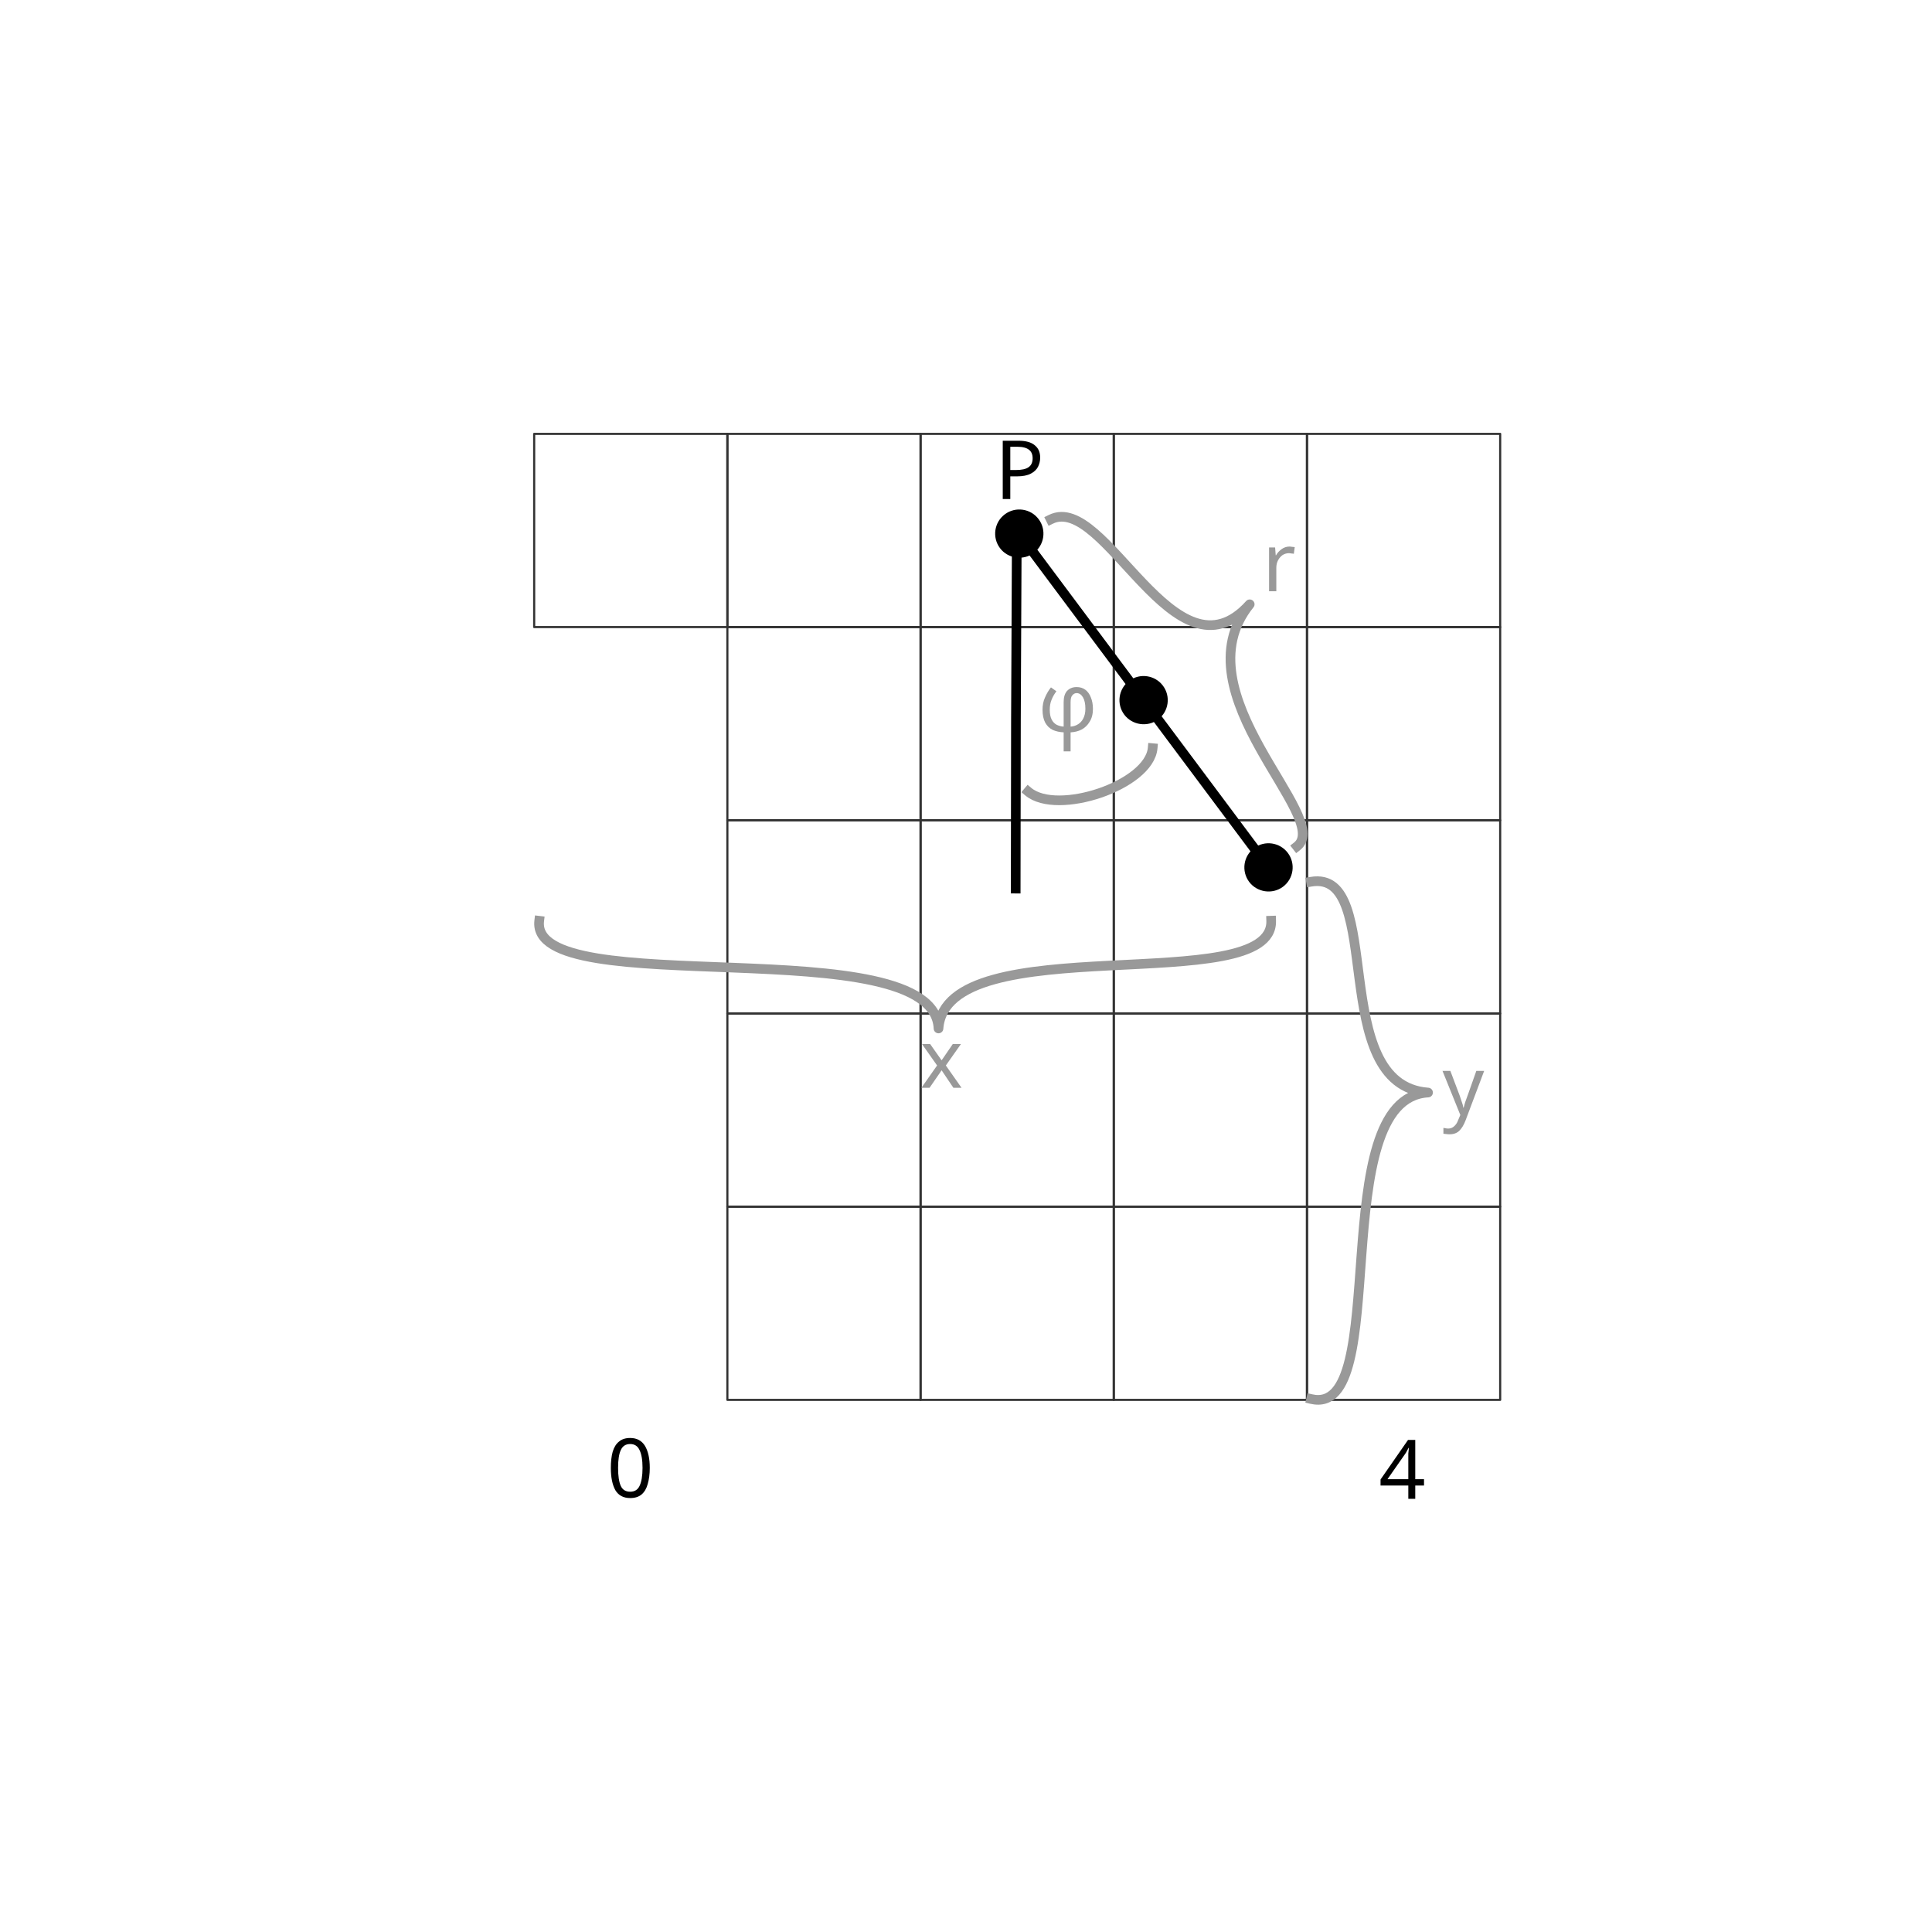
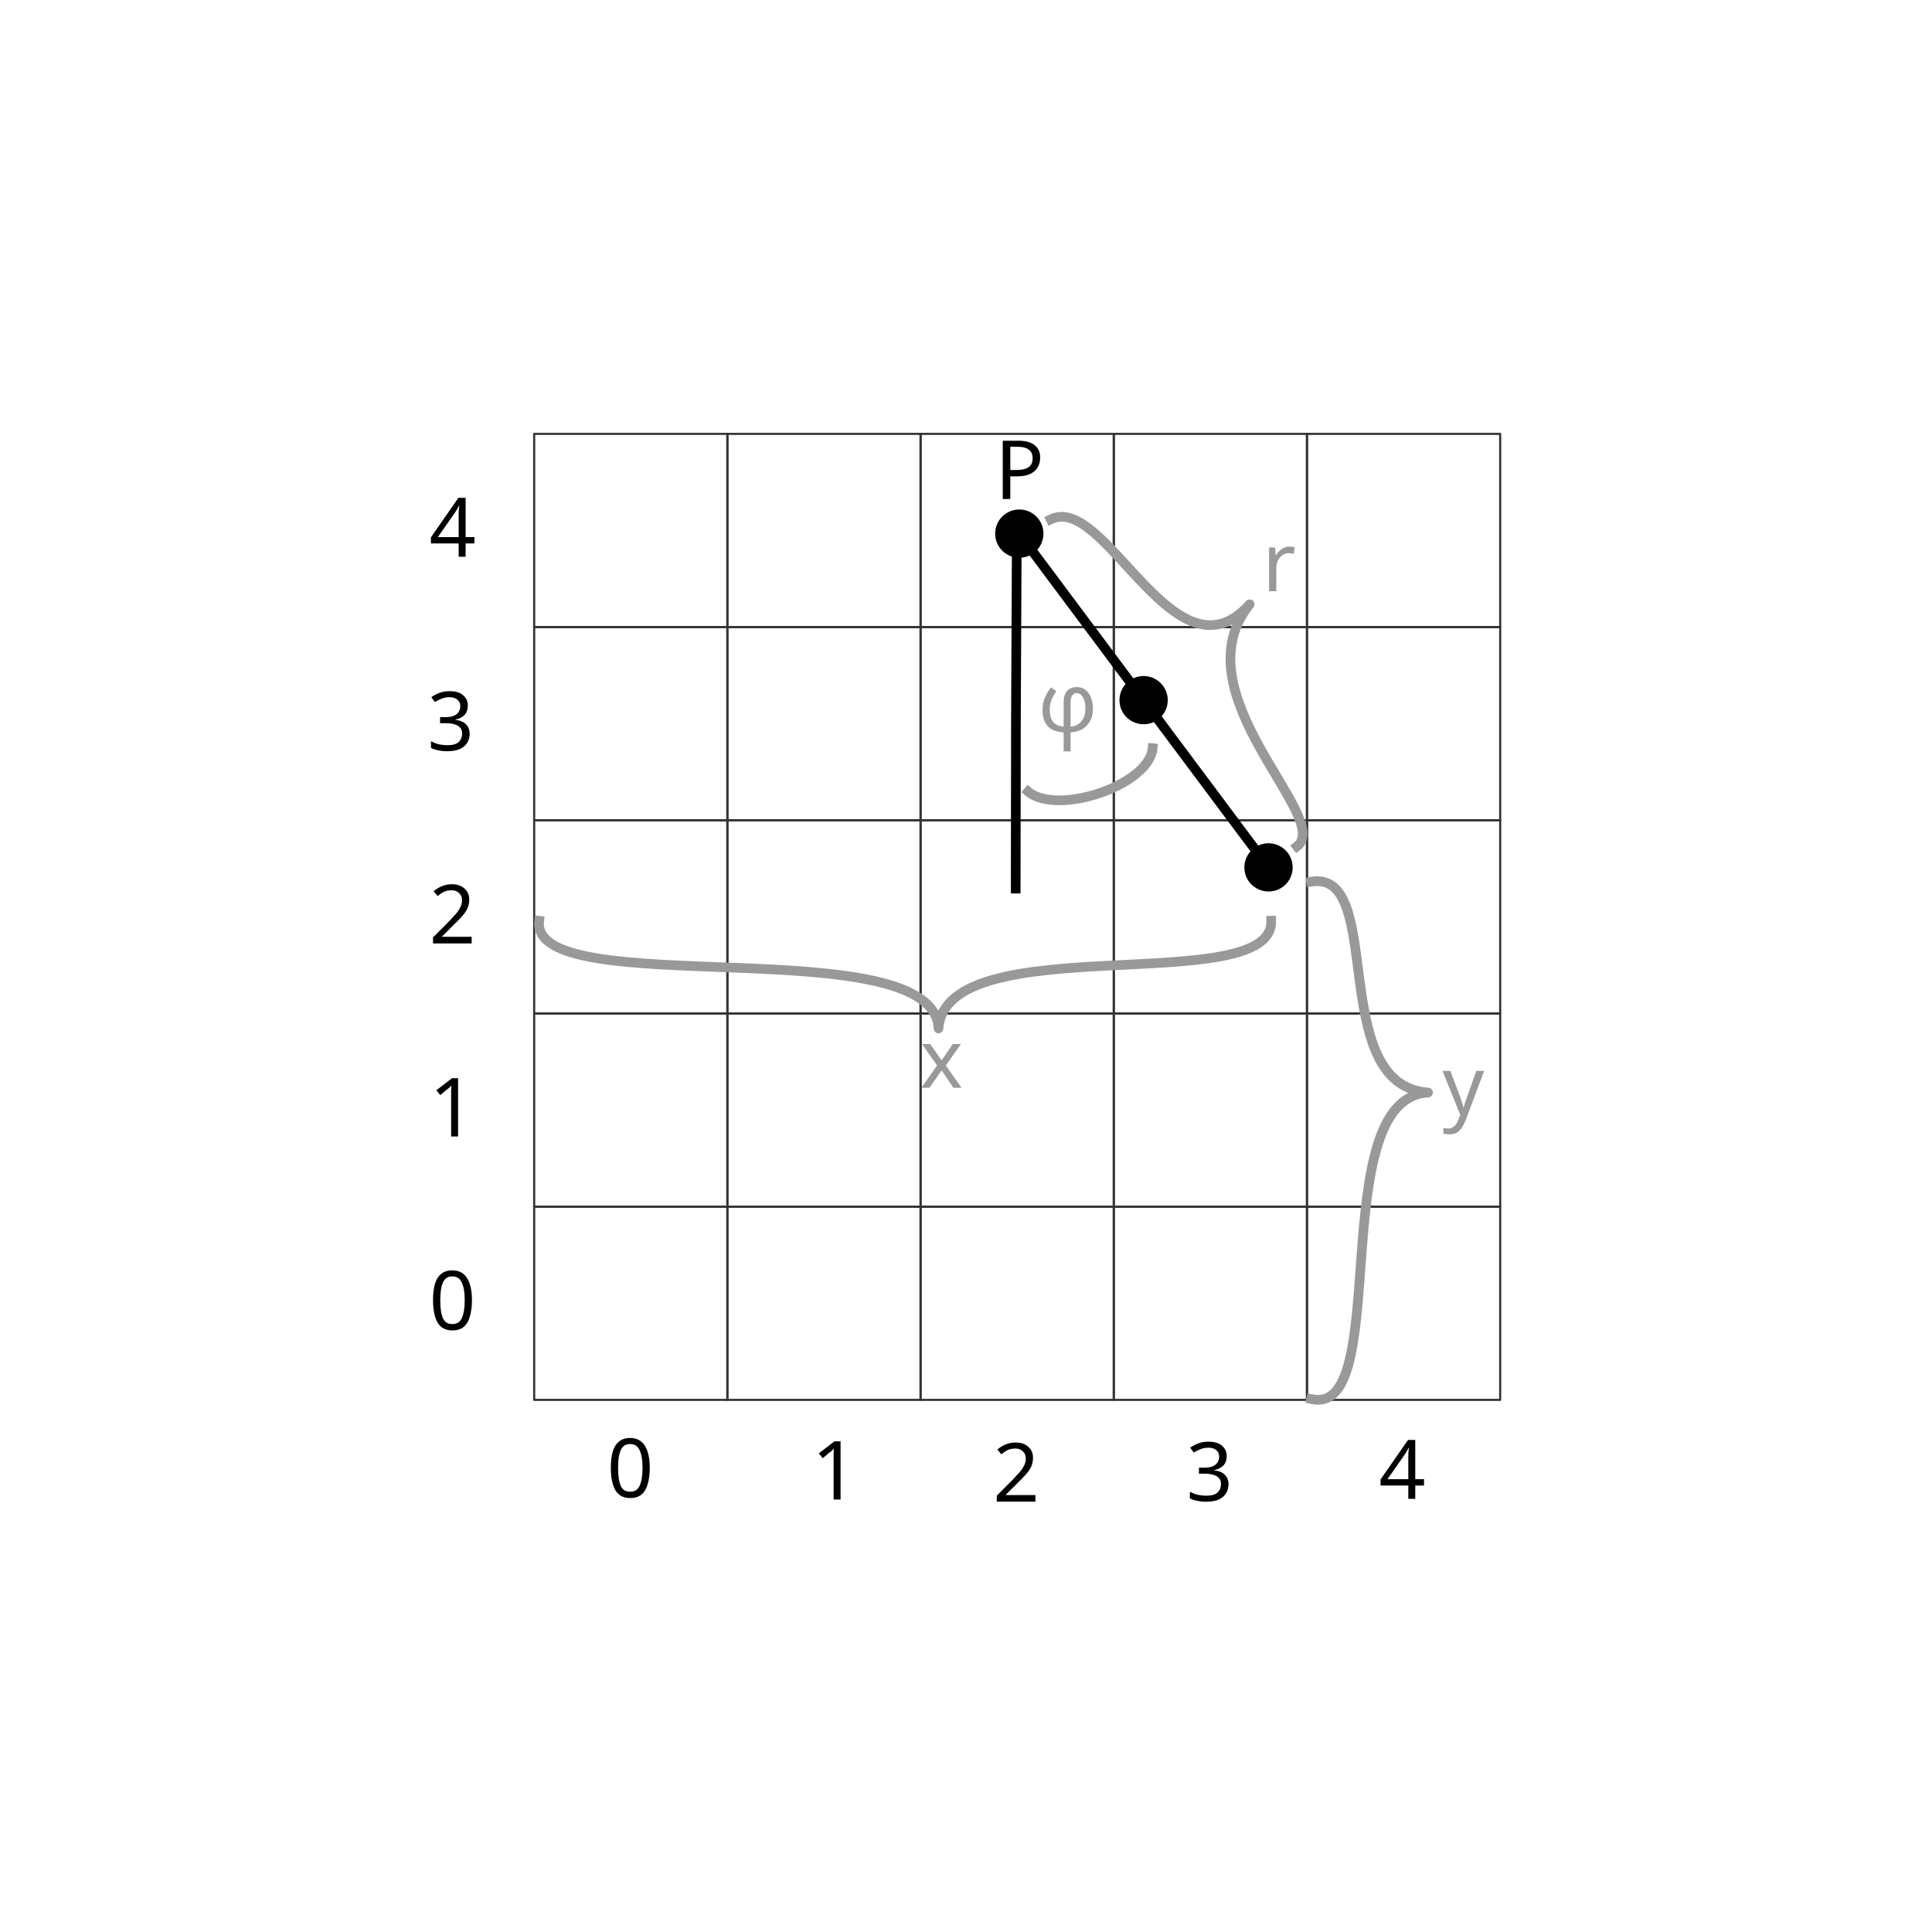
<svg xmlns="http://www.w3.org/2000/svg" width="100mm" height="100mm" viewBox="0 0 100 100" version="1.1" id="svg1">
  <defs id="defs1">
+     <style>svg * { mix-blend-mode: normal !important; }</style>
    <marker style="overflow:visible" id="marker18" refX="0" refY="0" orient="auto" markerWidth="1" markerHeight="1" viewBox="0 0 1 1" preserveAspectRatio="xMidYMid">
      <path transform="scale(0.5)" style="fill:context-stroke;fill-rule:evenodd;stroke:none" d="M 5,0 C 5,2.76 2.76,5 0,5 -2.76,5 -5,2.76 -5,0 c 0,-2.76 2.3,-5 5,-5 2.76,0 5,2.24 5,5 z" id="path18" />
    </marker>
    <marker style="overflow:visible" id="marker16" refX="0" refY="0" orient="auto" markerWidth="1" markerHeight="1" viewBox="0 0 1 1" preserveAspectRatio="xMidYMid">
      <path transform="scale(0.5)" style="fill:context-stroke;fill-rule:evenodd;stroke:none" d="M 5,0 C 5,2.76 2.76,5 0,5 -2.76,5 -5,2.76 -5,0 c 0,-2.76 2.3,-5 5,-5 2.76,0 5,2.24 5,5 z" id="path16" />
    </marker>
    <marker style="overflow:visible" id="marker15-2" refX="0" refY="0" orient="auto" markerWidth="1" markerHeight="1" viewBox="0 0 1 1" preserveAspectRatio="xMidYMid">
      <path transform="scale(0.5)" style="fill:context-stroke;fill-rule:evenodd;stroke:none" d="M 5,0 C 5,2.76 2.76,5 0,5 -2.76,5 -5,2.76 -5,0 c 0,-2.76 2.3,-5 5,-5 2.76,0 5,2.24 5,5 z" id="path15-5" />
    </marker>
  </defs>
  <g id="layer1" transform="translate(-442.6371)">
    <g id="g3">
      <g id="g14-2" style="mix-blend-mode:normal" transform="translate(456.4681,9.346793)">
        <g id="g12-4">
          <rect style="fill:none;stroke:#333333;stroke-width:0.11;stroke-linecap:round;stroke-linejoin:round;paint-order:stroke fill markers" id="rect3-98" width="10" height="10" x="13.818" y="13.11" ry="0" />
        </g>
        <g id="g12-7-38" style="mix-blend-mode:normal;fill:none;paint-order:markers fill stroke" transform="translate(10)">
          <rect style="fill:none;stroke:#333333;stroke-width:0.11;stroke-linecap:round;stroke-linejoin:round;paint-order:markers fill stroke" id="rect3-5-6" width="10" height="10" x="13.818" y="13.11" ry="0" />
        </g>
        <g id="g12-5-62" style="mix-blend-mode:normal" transform="translate(20)">
          <rect style="fill:none;stroke:#333333;stroke-width:0.11;stroke-linecap:round;stroke-linejoin:round;paint-order:stroke fill markers" id="rect3-9-6" width="10" height="10" x="13.818" y="13.11" ry="0" />
        </g>
        <g id="g12-5-1-27" style="mix-blend-mode:normal;fill:none" transform="translate(30)">
          <rect style="fill:none;stroke:#333333;stroke-width:0.11;stroke-linecap:round;stroke-linejoin:round;paint-order:fill markers stroke" id="rect3-9-8-27" width="10" height="10" x="13.818" y="13.11" ry="0" />
        </g>
        <g id="g12-5-4-80" style="mix-blend-mode:normal" transform="translate(40)">
          <rect style="fill:none;stroke:#333333;stroke-width:0.11;stroke-linecap:round;stroke-linejoin:round;paint-order:stroke fill markers" id="rect3-9-9-28" width="10" height="10" x="13.818" y="13.11" ry="0" />
        </g>
        <g id="g12-9-2" style="mix-blend-mode:lighten" transform="translate(0,10)">
          <rect style="fill:none;stroke:#333333;stroke-width:0.11;stroke-linecap:round;stroke-linejoin:round;paint-order:stroke fill markers" id="rect3-7-52" width="10" height="10" x="13.818" y="13.11" ry="0" />
        </g>
        <g id="g12-7-7-7" style="mix-blend-mode:normal;fill:none" transform="translate(10,10)">
          <rect style="fill:none;stroke:#333333;stroke-width:0.11;stroke-linecap:round;stroke-linejoin:round;paint-order:fill markers stroke" id="rect3-5-0-8" width="10" height="10" x="13.818" y="13.11" ry="0" />
        </g>
        <g id="g12-5-3-7" style="mix-blend-mode:normal;fill:none" transform="translate(20,10)">
          <rect style="fill:none;stroke:#333333;stroke-width:0.11;stroke-linecap:round;stroke-linejoin:round;paint-order:fill markers stroke" id="rect3-9-7-0" width="10" height="10" x="13.818" y="13.11" ry="0" />
        </g>
        <g id="g12-5-1-5-95" style="mix-blend-mode:normal;fill:none" transform="translate(30,10)">
          <rect style="fill:none;stroke:#333333;stroke-width:0.11;stroke-linecap:round;stroke-linejoin:round;paint-order:fill markers stroke" id="rect3-9-8-2-0" width="10" height="10" x="13.818" y="13.11" ry="0" />
        </g>
        <g id="g12-5-4-4-0" style="mix-blend-mode:normal" transform="translate(40,10)">
          <rect style="fill:none;stroke:#333333;stroke-width:0.11;stroke-linecap:round;stroke-linejoin:round;paint-order:stroke fill markers" id="rect3-9-9-9-2" width="10" height="10" x="13.818" y="13.11" ry="0" />
        </g>
        <g id="g12-56-5" style="mix-blend-mode:lighten" transform="translate(0,20)">
          <rect style="fill:none;stroke:#333333;stroke-width:0.11;stroke-linecap:round;stroke-linejoin:round;paint-order:stroke fill markers" id="rect3-77-14" width="10" height="10" x="13.818" y="13.11" ry="0" />
        </g>
        <g id="g12-7-4-8" style="mix-blend-mode:normal" transform="translate(10,20)">
          <rect style="fill:none;stroke:#333333;stroke-width:0.11;stroke-linecap:round;stroke-linejoin:round;paint-order:stroke fill markers" id="rect3-5-3-6" width="10" height="10" x="13.818" y="13.11" ry="0" />
        </g>
        <g id="g12-5-6-8" style="mix-blend-mode:normal;fill:none" transform="translate(20,20)">
          <rect style="fill:none;stroke:#333333;stroke-width:0.11;stroke-linecap:round;stroke-linejoin:round;paint-order:fill markers stroke" id="rect3-9-1-3" width="10" height="10" x="13.818" y="13.11" ry="0" />
        </g>
        <g id="g12-5-1-9-55" style="mix-blend-mode:normal" transform="translate(30,20)">
          <rect style="fill:none;stroke:#333333;stroke-width:0.11;stroke-linecap:round;stroke-linejoin:round;paint-order:stroke fill markers" id="rect3-9-8-29-5" width="10" height="10" x="13.818" y="13.11" ry="0" />
        </g>
        <g id="g12-5-4-3-8" style="mix-blend-mode:normal" transform="translate(40,20)">
          <rect style="fill:none;stroke:#333333;stroke-width:0.11;stroke-linecap:round;stroke-linejoin:round;paint-order:stroke fill markers" id="rect3-9-9-2-5" width="10" height="10" x="13.818" y="13.11" ry="0" />
        </g>
        <g id="g12-3-4" style="mix-blend-mode:lighten" transform="translate(0,30)">
          <rect style="fill:none;stroke:#333333;stroke-width:0.11;stroke-linecap:round;stroke-linejoin:round;paint-order:stroke fill markers" id="rect3-8-1" width="10" height="10" x="13.818" y="13.11" ry="0" />
        </g>
        <g id="g12-7-1-4" style="mix-blend-mode:normal" transform="translate(10,30)">
          <rect style="fill:none;stroke:#333333;stroke-width:0.11;stroke-linecap:round;stroke-linejoin:round;paint-order:stroke fill markers" id="rect3-5-5-3" width="10" height="10" x="13.818" y="13.11" ry="0" />
        </g>
        <g id="g12-5-5-03" style="mix-blend-mode:normal" transform="translate(20,30)">
          <rect style="fill:none;stroke:#333333;stroke-width:0.11;stroke-linecap:round;stroke-linejoin:round;paint-order:stroke fill markers" id="rect3-9-89-76" width="10" height="10" x="13.818" y="13.11" ry="0" />
        </g>
        <g id="g12-5-1-2-7" style="mix-blend-mode:normal" transform="translate(30,30)">
          <rect style="fill:none;stroke:#333333;stroke-width:0.11;stroke-linecap:round;stroke-linejoin:round;paint-order:stroke fill markers" id="rect3-9-8-9-6" width="10" height="10" x="13.818" y="13.11" ry="0" />
        </g>
        <g id="g12-5-4-45-4" style="mix-blend-mode:normal" transform="translate(40,30)">
          <rect style="fill:none;stroke:#333333;stroke-width:0.11;stroke-linecap:round;stroke-linejoin:round;paint-order:stroke fill markers" id="rect3-9-9-8-9" width="10" height="10" x="13.818" y="13.11" ry="0" />
        </g>
        <g id="g12-2-5" style="mix-blend-mode:lighten" transform="translate(0,40)">
          <rect style="fill:none;stroke:#333333;stroke-width:0.11;stroke-linecap:round;stroke-linejoin:round;paint-order:stroke fill markers" id="rect3-1-7" width="10" height="10" x="13.818" y="13.11" ry="0" />
        </g>
        <g id="g12-7-3-3" style="mix-blend-mode:normal" transform="translate(10,40)">
          <rect style="fill:none;stroke:#333333;stroke-width:0.11;stroke-linecap:round;stroke-linejoin:round;paint-order:stroke fill markers" id="rect3-5-9-8" width="10" height="10" x="13.818" y="13.11" ry="0" />
        </g>
        <g id="g12-5-55-8" style="mix-blend-mode:normal" transform="translate(20,40)">
          <rect style="fill:none;stroke:#333333;stroke-width:0.11;stroke-linecap:round;stroke-linejoin:round;paint-order:stroke fill markers" id="rect3-9-83-3" width="10" height="10" x="13.818" y="13.11" ry="0" />
        </g>
        <g id="g12-5-1-7-2" style="mix-blend-mode:normal" transform="translate(30,40)">
          <rect style="fill:none;stroke:#333333;stroke-width:0.11;stroke-linecap:round;stroke-linejoin:round;paint-order:stroke fill markers" id="rect3-9-8-1-6" width="10" height="10" x="13.818" y="13.11" ry="0" />
        </g>
        <g id="g12-5-4-8-6" style="mix-blend-mode:normal" transform="translate(40,40)">
          <rect style="fill:none;stroke:#333333;stroke-width:0.11;stroke-linecap:round;stroke-linejoin:round;paint-order:stroke fill markers" id="rect3-9-9-1-0" width="10" height="10" x="13.818" y="13.11" ry="0" />
        </g>
      </g>
      <text xml:space="preserve" style="font-size:4.233px;line-height:1.15;font-family:'Balsamiq Sans';-inkscape-font-specification:'Balsamiq Sans';text-align:start;letter-spacing:-0.016px;writing-mode:lr-tb;direction:ltr;text-anchor:start;mix-blend-mode:normal;fill:none;stroke:#cccccc;stroke-width:0.11;stroke-linecap:round;stroke-linejoin:round;paint-order:stroke fill markers" x="474.051" y="77.493" id="text6-9">
        <tspan id="tspan6-3" style="fill:#000000;stroke:none;stroke-width:0.11" x="474.051" y="77.493">0</tspan>
      </text>
      <text xml:space="preserve" style="font-size:4.233px;line-height:1.15;font-family:'Balsamiq Sans';-inkscape-font-specification:'Balsamiq Sans';text-align:start;letter-spacing:-0.016px;writing-mode:lr-tb;direction:ltr;text-anchor:start;mix-blend-mode:lighten;fill:none;stroke:#cccccc;stroke-width:0.11;stroke-linecap:round;stroke-linejoin:round;paint-order:stroke fill markers" x="484.643" y="77.616" id="text6-7-1">
        <tspan id="tspan6-5-1" style="fill:#000000;stroke:none;stroke-width:0.11" x="484.643" y="77.616">1</tspan>
      </text>
      <text xml:space="preserve" style="font-size:4.233px;line-height:1.15;font-family:'Balsamiq Sans';-inkscape-font-specification:'Balsamiq Sans';text-align:start;letter-spacing:-0.016px;writing-mode:lr-tb;direction:ltr;text-anchor:start;mix-blend-mode:lighten;fill:none;stroke:#cccccc;stroke-width:0.11;stroke-linecap:round;stroke-linejoin:round;paint-order:stroke fill markers" x="494.027" y="77.723" id="text6-1-9">
        <tspan id="tspan6-1-9" style="fill:#000000;stroke:none;stroke-width:0.11" x="494.027" y="77.723">2</tspan>
      </text>
      <g id="g1-3-5" transform="translate(486.4556,9.53444)" style="mix-blend-mode:normal">
        <text xml:space="preserve" style="font-size:4.233px;line-height:1.15;font-family:'Balsamiq Sans';-inkscape-font-specification:'Balsamiq Sans';text-align:start;letter-spacing:-0.016px;writing-mode:lr-tb;direction:ltr;text-anchor:start;mix-blend-mode:lighten;fill:none;stroke:#cccccc;stroke-width:0.11;stroke-linecap:round;stroke-linejoin:round;paint-order:stroke fill markers" x="17.583" y="68.146" id="text6-5-55">
          <tspan id="tspan6-12-6" style="fill:#000000;stroke:none;stroke-width:0.11" x="17.583" y="68.146">3</tspan>
        </text>
      </g>
      <text xml:space="preserve" style="font-size:4.233px;line-height:1.15;font-family:'Balsamiq Sans';-inkscape-font-specification:'Balsamiq Sans';text-align:start;letter-spacing:-0.016px;writing-mode:lr-tb;direction:ltr;text-anchor:start;mix-blend-mode:normal;fill:#000000;stroke:none;stroke-width:0.11;stroke-linecap:round;stroke-linejoin:round;paint-order:stroke fill markers" x="514.001" y="77.577" id="text7-0">
        <tspan id="tspan7-5" style="stroke-width:0.11" x="514.001" y="77.577">4</tspan>
      </text>
      <g id="g9-9" style="mix-blend-mode:normal" transform="translate(456.4681,9.346793)">
        <text xml:space="preserve" style="font-size:4.233px;line-height:1.15;font-family:'Balsamiq Sans';-inkscape-font-specification:'Balsamiq Sans';text-align:start;letter-spacing:-0.016px;writing-mode:lr-tb;direction:ltr;text-anchor:start;mix-blend-mode:lighten;fill:none;stroke:#cccccc;stroke-width:0.11;stroke-linecap:round;stroke-linejoin:round;paint-order:stroke fill markers" x="8.38" y="59.472" id="text6-0-4">
          <tspan id="tspan6-7-6" style="fill:#000000;stroke:none;stroke-width:0.11" x="8.38" y="59.472">0</tspan>
        </text>
        <text xml:space="preserve" style="font-size:4.233px;line-height:1.15;font-family:'Balsamiq Sans';-inkscape-font-specification:'Balsamiq Sans';text-align:start;letter-spacing:-0.016px;writing-mode:lr-tb;direction:ltr;text-anchor:start;mix-blend-mode:lighten;fill:none;stroke:#cccccc;stroke-width:0.11;stroke-linecap:round;stroke-linejoin:round;paint-order:stroke fill markers" x="8.38" y="49.48" id="text6-7-0-3">
          <tspan id="tspan6-5-3-4" style="fill:#000000;stroke:none;stroke-width:0.11" x="8.38" y="49.48">1</tspan>
        </text>
        <text xml:space="preserve" style="font-size:4.233px;line-height:1.15;font-family:'Balsamiq Sans';-inkscape-font-specification:'Balsamiq Sans';text-align:start;letter-spacing:-0.016px;writing-mode:lr-tb;direction:ltr;text-anchor:start;mix-blend-mode:lighten;fill:none;stroke:#cccccc;stroke-width:0.11;stroke-linecap:round;stroke-linejoin:round;paint-order:stroke fill markers" x="8.38" y="39.484" id="text6-1-4-9">
          <tspan id="tspan6-1-0-0" style="fill:#000000;stroke:none;stroke-width:0.11" x="8.38" y="39.484">2</tspan>
        </text>
        <g id="g1-3-0-5" transform="translate(-9.291892,-38.65797)" style="mix-blend-mode:lighten">
          <text xml:space="preserve" style="font-size:4.233px;line-height:1.15;font-family:'Balsamiq Sans';-inkscape-font-specification:'Balsamiq Sans';text-align:start;letter-spacing:-0.016px;writing-mode:lr-tb;direction:ltr;text-anchor:start;mix-blend-mode:lighten;fill:none;stroke:#cccccc;stroke-width:0.11;stroke-linecap:round;stroke-linejoin:round;paint-order:stroke fill markers" x="17.583" y="68.146" id="text6-5-5-3">
            <tspan id="tspan6-12-3-9" style="fill:#000000;stroke:none;stroke-width:0.11" x="17.583" y="68.146">3</tspan>
          </text>
        </g>
        <text xml:space="preserve" style="font-size:4.233px;line-height:1.15;font-family:'Balsamiq Sans';-inkscape-font-specification:'Balsamiq Sans';text-align:start;letter-spacing:-0.016px;writing-mode:lr-tb;direction:ltr;text-anchor:start;mix-blend-mode:lighten;fill:#000000;stroke:none;stroke-width:0.11;stroke-linecap:round;stroke-linejoin:round;paint-order:stroke fill markers" x="8.38" y="19.471" id="text7-1-1">
          <tspan id="tspan7-0-2" style="stroke-width:0.11" x="8.38" y="19.471">4</tspan>
        </text>
      </g>
      <text xml:space="preserve" style="font-size:4.233px;line-height:1.15;font-family:'Balsamiq Sans';-inkscape-font-specification:'Balsamiq Sans';text-align:start;letter-spacing:-0.016px;writing-mode:lr-tb;direction:ltr;text-anchor:start;mix-blend-mode:normal;fill:#000000;stroke:none;stroke-width:1;stroke-linecap:square;stroke-linejoin:round;stroke-dasharray:2, 4;stroke-dashoffset:0;paint-order:stroke fill markers" x="494.134" y="25.832" id="text10-2">
        <tspan id="tspan10-2" style="fill:#000000;stroke:none;stroke-width:1" x="494.134" y="25.832">P</tspan>
      </text>
      <path style="mix-blend-mode:normal;fill:none;stroke:#000000;stroke-width:0.5;stroke-linecap:square;stroke-linejoin:round;stroke-dasharray:none;stroke-dashoffset:0;paint-order:stroke fill markers" d="m 495.209,45.994 0.013,-8.733 0.045,-9.642" id="path10-8-6-7" />
      <path style="font-variation-settings:normal;mix-blend-mode:normal;vector-effect:none;fill:none;fill-opacity:1;stroke:#000000;stroke-width:0.5;stroke-linecap:square;stroke-linejoin:round;stroke-miterlimit:4;stroke-dasharray:none;stroke-dashoffset:0;stroke-opacity:1;-inkscape-stroke:none;marker-start:url(#marker18);marker-mid:url(#marker15-2);marker-end:url(#marker16);paint-order:stroke fill markers;stop-color:#000000" d="m 508.295,44.897 -6.465,-8.656 -6.434,-8.62" id="path10-8-6-0-3-5" />
      <path style="font-variation-settings:normal;fill:none;fill-opacity:1;stroke:#999999;stroke-width:0.5;stroke-linecap:square;stroke-linejoin:round;stroke-miterlimit:4;stroke-dasharray:none;stroke-dashoffset:0;stroke-opacity:1;paint-order:markers fill stroke" d="m 497.024,26.882 c 2.821,-1.399 6.425,8.713 10.298,4.396 -3.729,4.638 4.351,11.048 2.448,12.53" id="path19" />
      <path style="font-variation-settings:normal;fill:none;fill-opacity:1;stroke:#999999;stroke-width:0.5;stroke-linecap:square;stroke-linejoin:round;stroke-miterlimit:4;stroke-dasharray:none;stroke-dashoffset:0;stroke-opacity:1;paint-order:markers fill stroke" d="m 510.495,45.638 c 3.894,-0.661 0.777,10.526 6.058,10.912 -5.391,0.302 -1.783,16.863 -6.051,15.863" id="path19-3" />
      <path style="font-variation-settings:normal;fill:none;fill-opacity:1;stroke:#999999;stroke-width:0.5;stroke-linecap:square;stroke-linejoin:round;stroke-miterlimit:4;stroke-dasharray:none;stroke-dashoffset:0;stroke-opacity:1;paint-order:markers fill stroke" d="m 508.433,47.654 c 0.137,4.067 -16.827,0.276 -17.219,5.579 -0.227,-5.232 -21.174,-1.301 -20.667,-5.573" id="path19-3-7" />
      <text xml:space="preserve" style="font-size:4.233px;line-height:1.15;font-family:'Balsamiq Sans';-inkscape-font-specification:'Balsamiq Sans';font-variation-settings:normal;text-align:start;letter-spacing:-0.016px;writing-mode:lr-tb;direction:ltr;text-anchor:start;fill:#999999;fill-opacity:1;stroke:none;stroke-width:0.5;stroke-linecap:square;stroke-linejoin:round;stroke-miterlimit:4;stroke-dasharray:none;stroke-dashoffset:0;stroke-opacity:1;marker-start:url(#RoundedArrow-6-3);paint-order:markers fill stroke" x="507.966" y="30.601" id="text19">
        <tspan id="tspan19" style="fill:#999999;stroke:none;stroke-width:0.5" x="507.966" y="30.601">r</tspan>
      </text>
      <text xml:space="preserve" style="font-size:4.233px;line-height:1.15;font-family:'Balsamiq Sans';-inkscape-font-specification:'Balsamiq Sans';font-variation-settings:normal;text-align:start;letter-spacing:-0.016px;writing-mode:lr-tb;direction:ltr;text-anchor:start;fill:#999999;fill-opacity:1;stroke:none;stroke-width:0.5;stroke-linecap:square;stroke-linejoin:round;stroke-miterlimit:4;stroke-dasharray:none;stroke-dashoffset:0;stroke-opacity:1;marker-start:url(#RoundedArrow-6-3);paint-order:markers fill stroke" x="517.301" y="57.698" id="text19-9">
        <tspan id="tspan19-8" style="fill:#999999;stroke:none;stroke-width:0.5" x="517.301" y="57.698">y</tspan>
      </text>
      <text xml:space="preserve" style="font-size:4.233px;line-height:1.15;font-family:'Balsamiq Sans';-inkscape-font-specification:'Balsamiq Sans';font-variation-settings:normal;text-align:start;letter-spacing:-0.016px;writing-mode:lr-tb;direction:ltr;text-anchor:start;fill:#999999;fill-opacity:1;stroke:none;stroke-width:0.5;stroke-linecap:square;stroke-linejoin:round;stroke-miterlimit:4;stroke-dasharray:none;stroke-dashoffset:0;stroke-opacity:1;marker-start:url(#RoundedArrow-6-3);paint-order:markers fill stroke" x="496.364" y="37.872" id="text19-4">
        <tspan id="tspan19-1" style="fill:#999999;stroke:none;stroke-width:0.5" x="496.364" y="37.872">φ</tspan>
      </text>
      <path style="font-variation-settings:normal;fill:none;fill-opacity:1;stroke:#999999;stroke-width:0.5;stroke-linecap:square;stroke-linejoin:round;stroke-miterlimit:4;stroke-dasharray:none;stroke-dashoffset:0;stroke-opacity:1;paint-order:markers fill stroke" d="m 495.855,40.973 c 1.509,1.264 6.265,-0.326 6.443,-2.248" id="path20" />
      <text xml:space="preserve" style="font-size:4.233px;line-height:1.15;font-family:'Balsamiq Sans';-inkscape-font-specification:'Balsamiq Sans';font-variation-settings:normal;text-align:start;letter-spacing:-0.016px;writing-mode:lr-tb;direction:ltr;text-anchor:start;fill:#999999;fill-opacity:1;stroke:none;stroke-width:0.5;stroke-linecap:square;stroke-linejoin:round;stroke-miterlimit:4;stroke-dasharray:none;stroke-dashoffset:0;stroke-opacity:1;marker-start:url(#RoundedArrow-6-3);paint-order:markers fill stroke" x="490.25" y="56.305" id="text20">
        <tspan id="tspan20" style="fill:#999999;fill-opacity:1;stroke:none;stroke-width:0.5" x="490.25" y="56.305">x</tspan>
      </text>
    </g>
  </g>
</svg>
